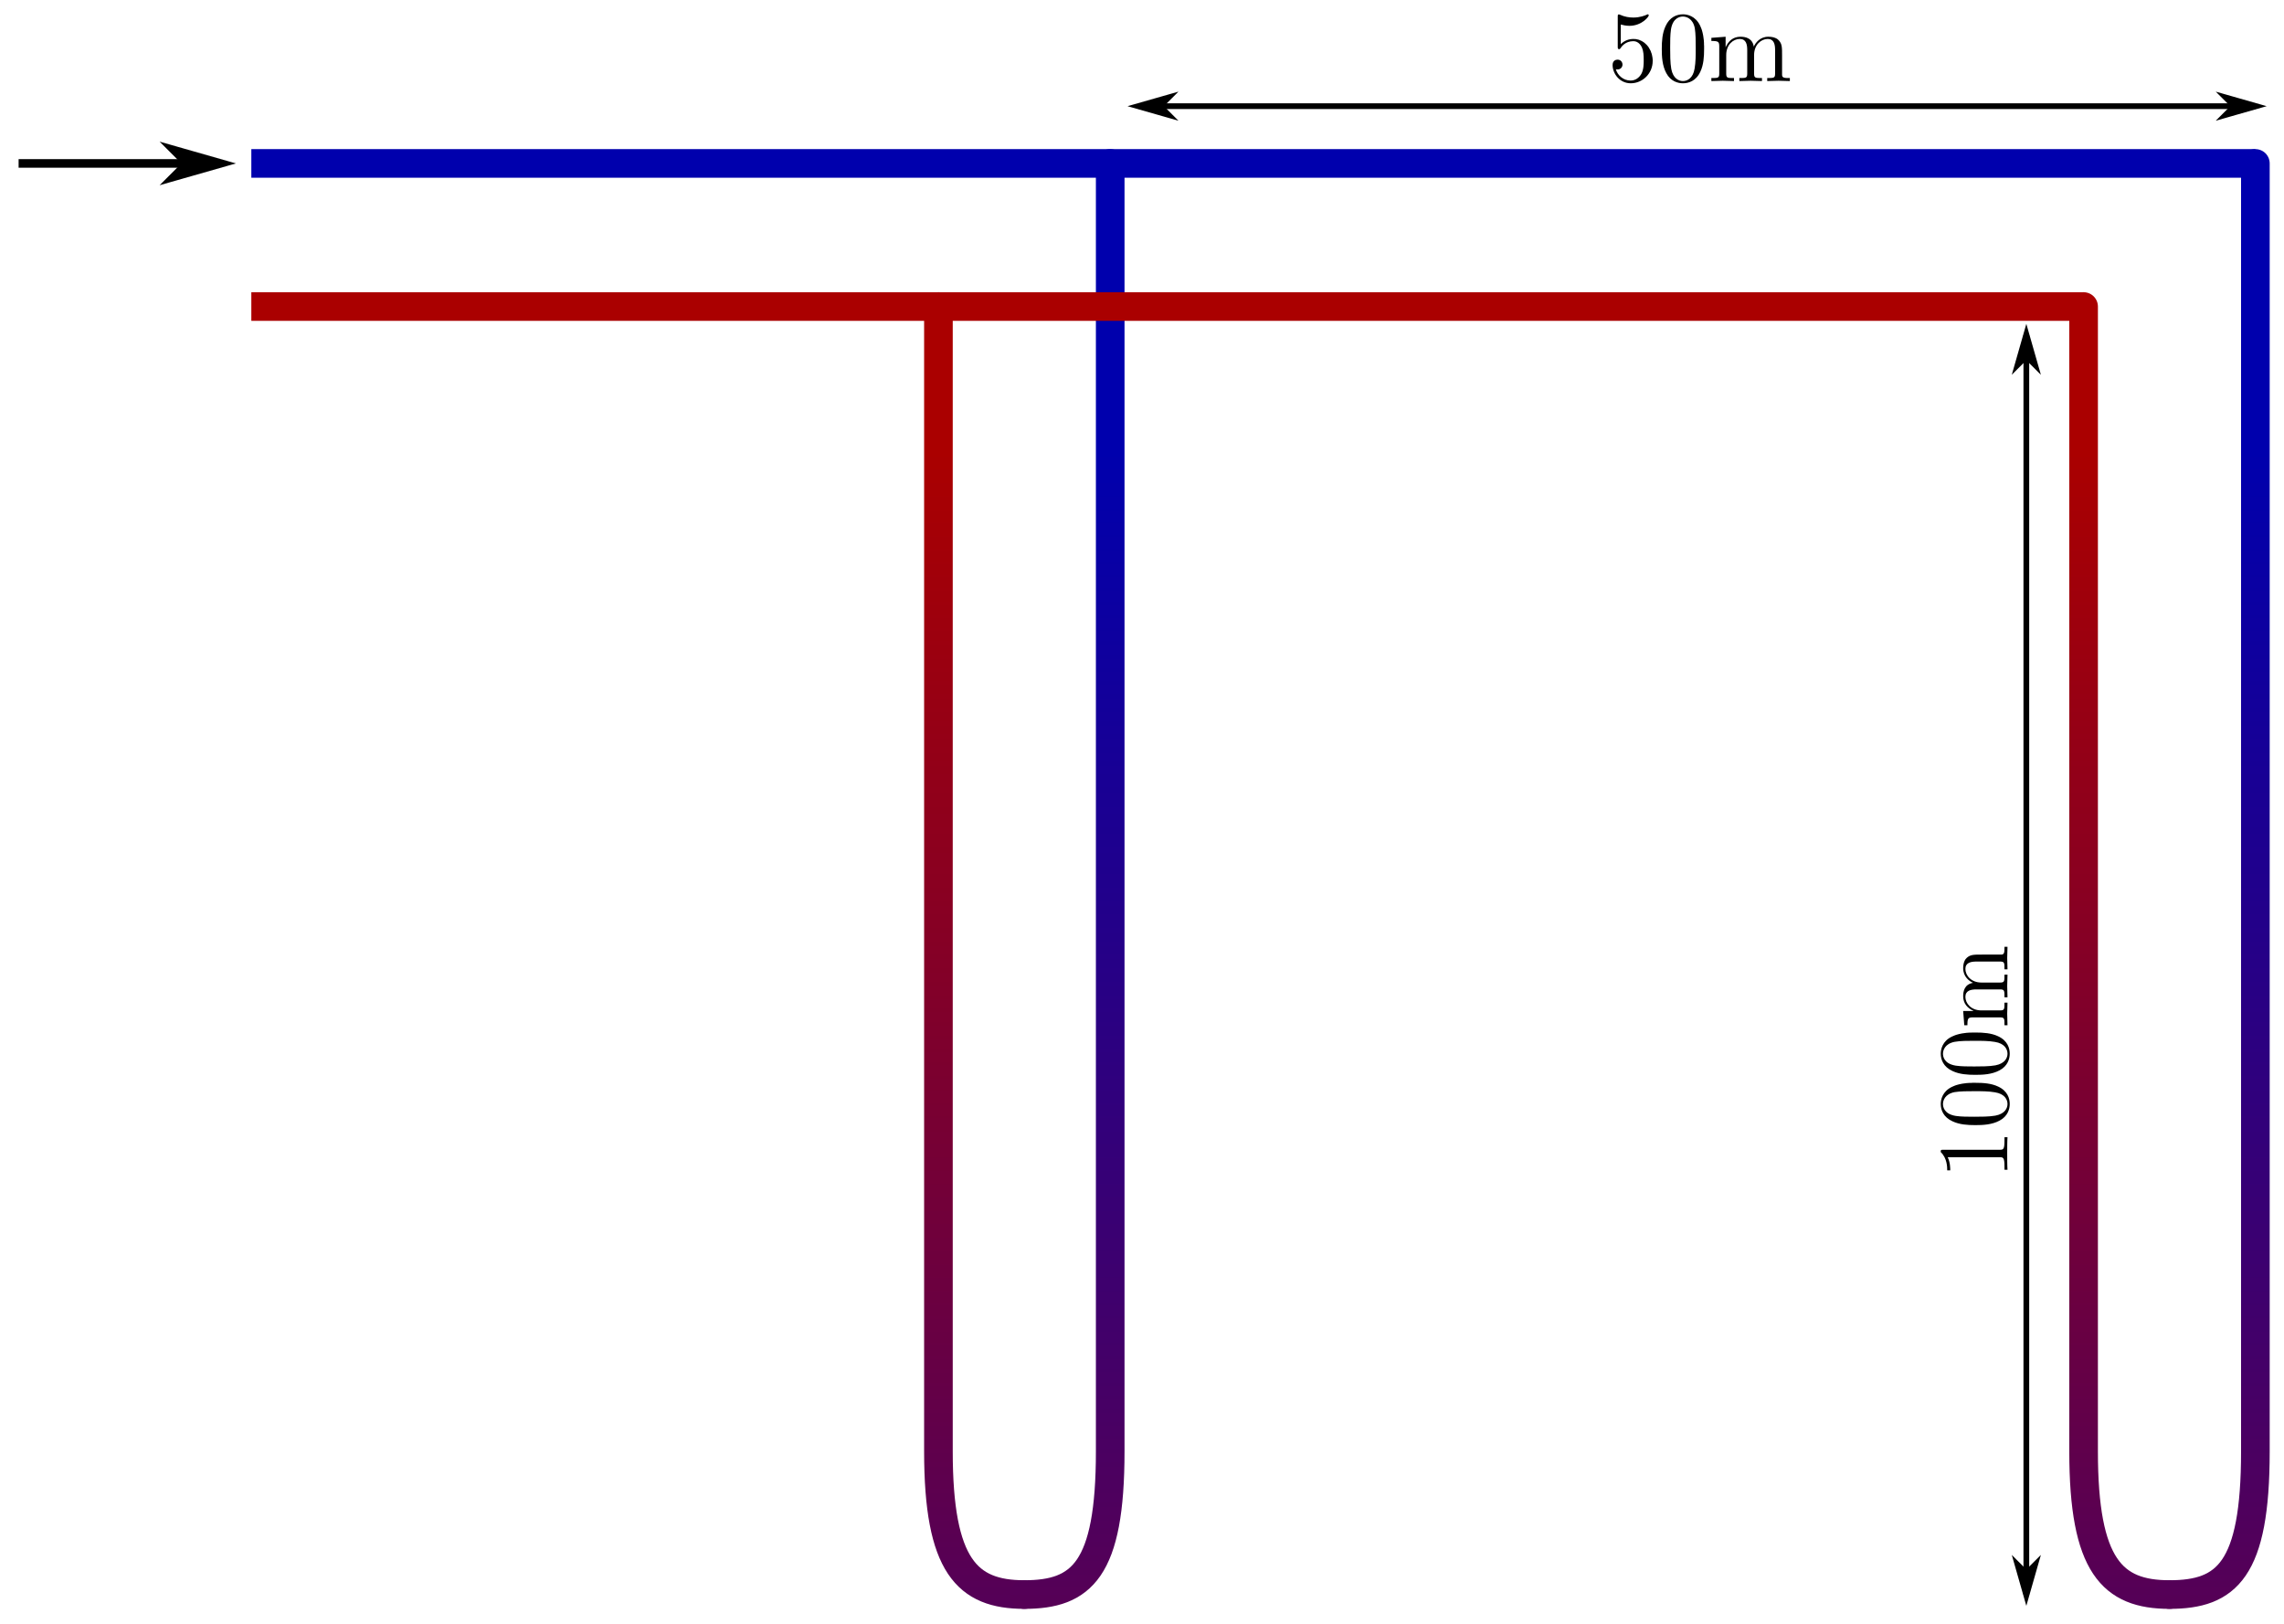
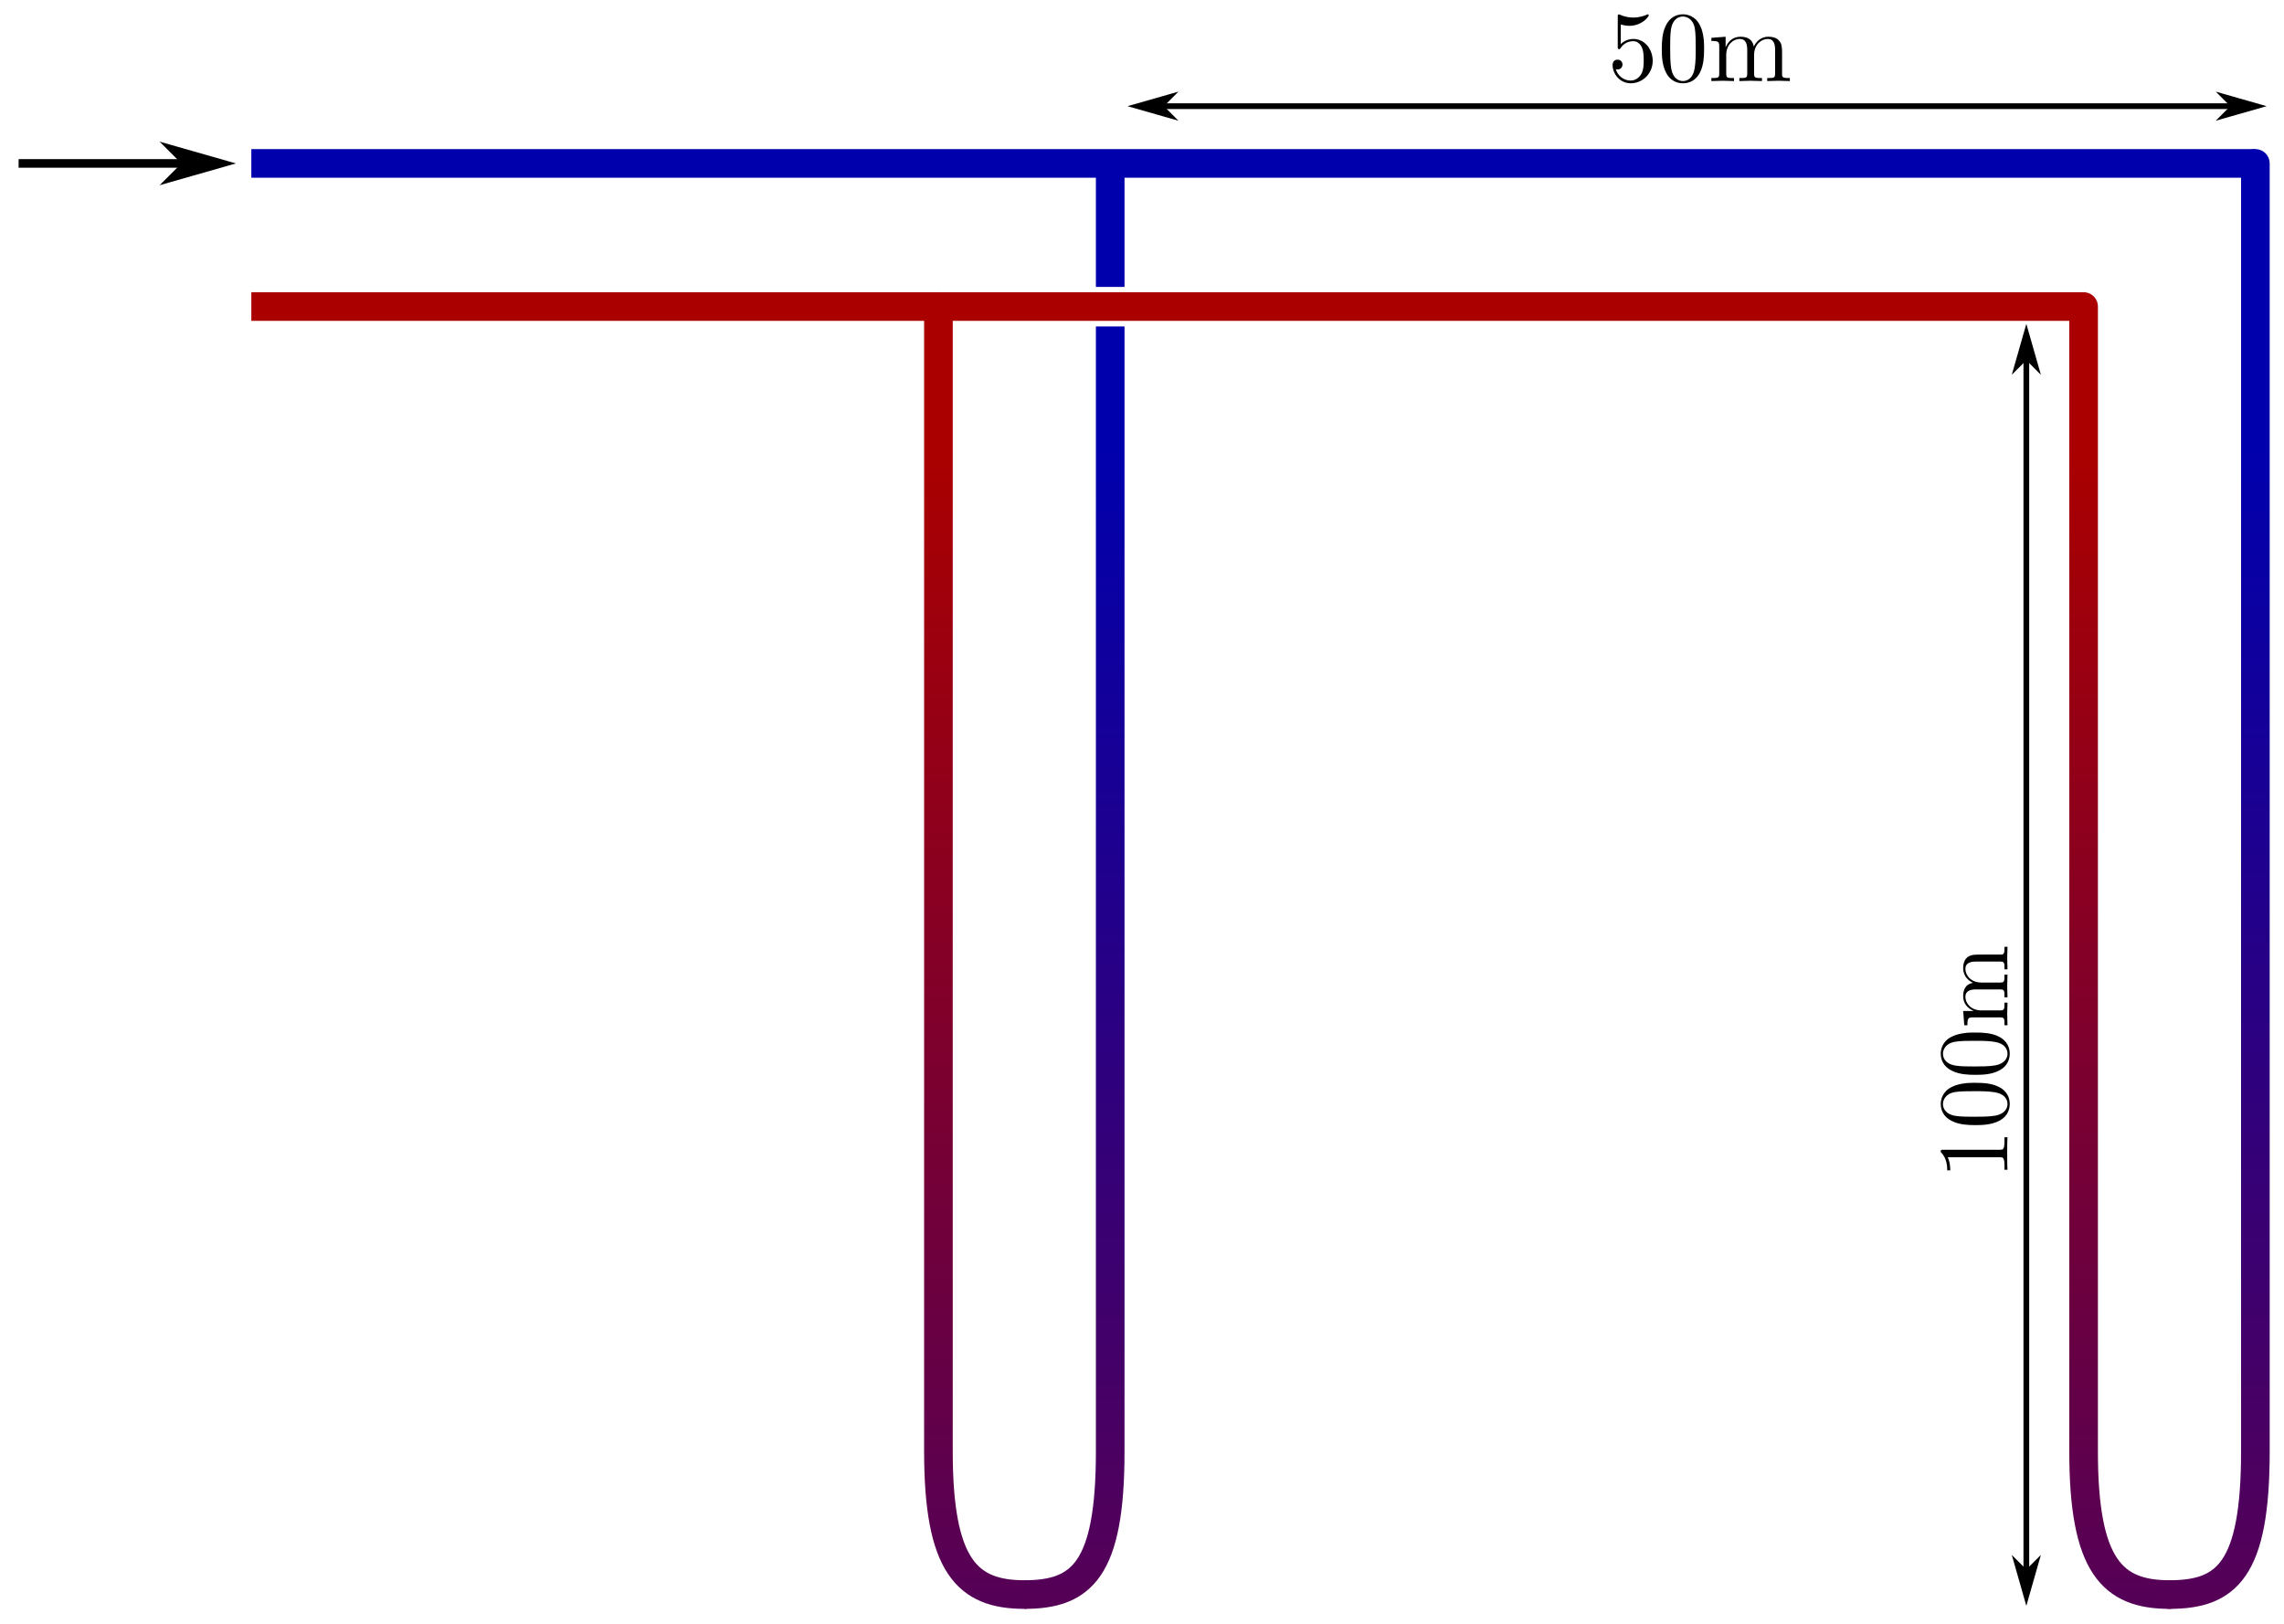
<svg xmlns="http://www.w3.org/2000/svg" xmlns:ns2="http://www.iki.fi/pav/software/textext/" xmlns:xlink="http://www.w3.org/1999/xlink" width="282.681" height="200.939" id="svg3041" version="1.1">
  <defs id="defs3043">
    <marker orient="auto" refY="0" refX="0" id="Arrow1Mend" style="overflow:visible">
      <path id="path4019" d="M 0,0 5,-5 -12.5,0 5,5 0,0 z" style="fill-rule:evenodd;stroke:#000000;stroke-width:1pt;marker-start:none" transform="matrix(-0.4,0,0,-0.4,-4,0)" />
    </marker>
    <marker orient="auto" refY="0" refX="0" id="Arrow1Mstart" style="overflow:visible">
      <path id="path4016" d="M 0,0 5,-5 -12.5,0 5,5 0,0 z" style="fill-rule:evenodd;stroke:#000000;stroke-width:1pt;marker-start:none" transform="matrix(0.4,0,0,0.4,4,0)" />
    </marker>
    <linearGradient id="linearGradient3965">
      <stop style="stop-color:#aa0000;stop-opacity:1;" offset="0" id="stop3967" />
      <stop style="stop-color:#0000ad;stop-opacity:1;" offset="1" id="stop3969" />
    </linearGradient>
    <linearGradient xlink:href="#linearGradient3965" id="linearGradient3991" gradientUnits="userSpaceOnUse" x1="301.181" y1="804.331" x2="301.181" y2="1087.795" />
    <linearGradient xlink:href="#linearGradient3965" id="linearGradient3993" gradientUnits="userSpaceOnUse" gradientTransform="translate(-6.2047244e-6,-1.472072e-6)" x1="336.614" y1="1087.795" x2="336.614" y2="804.331" />
    <linearGradient xlink:href="#linearGradient3965" id="linearGradient3997" gradientUnits="userSpaceOnUse" x1="301.181" y1="804.331" x2="301.181" y2="1087.795" />
    <linearGradient xlink:href="#linearGradient3965" id="linearGradient3999" gradientUnits="userSpaceOnUse" gradientTransform="translate(-6.2047244e-6,-1.472072e-6)" x1="336.614" y1="1087.795" x2="336.614" y2="804.331" />
    <linearGradient xlink:href="#linearGradient3965" id="linearGradient3171" gradientUnits="userSpaceOnUse" x1="301.181" y1="804.331" x2="301.181" y2="1087.795" />
    <linearGradient xlink:href="#linearGradient3965" id="linearGradient3173" gradientUnits="userSpaceOnUse" gradientTransform="translate(-6.2047244e-6,-1.472072e-6)" x1="336.614" y1="1087.795" x2="336.614" y2="804.331" />
    <linearGradient xlink:href="#linearGradient3965" id="linearGradient3175" gradientUnits="userSpaceOnUse" x1="301.181" y1="804.331" x2="301.181" y2="1087.795" />
    <linearGradient xlink:href="#linearGradient3965" id="linearGradient3177" gradientUnits="userSpaceOnUse" gradientTransform="translate(-6.2047244e-6,-1.472072e-6)" x1="336.614" y1="1087.795" x2="336.614" y2="804.331" />
  </defs>
  <g id="layer1" transform="translate(-4.326767,-851.4229)">
    <path id="path3071" d="m 35.433,871.653 248.032,0" style="fill:#0000ad;fill-opacity:1;stroke:#0000ad;stroke-width:3.543;stroke-linecap:butt;stroke-linejoin:miter;stroke-miterlimit:4;stroke-opacity:1;stroke-dasharray:none;display:inline" />
    <g id="g3981" transform="translate(-35.43307,102.7559)">
      <path id="path3193" d="m 308.268,946.063 c -7.087,0 -10.63,-3.543 -10.63,-17.717 0,-33.017 0,-141.732 0,-141.732" style="fill:none;stroke:url(#linearGradient3171);stroke-width:3.543;stroke-linecap:round;stroke-linejoin:miter;stroke-miterlimit:4;stroke-opacity:1;stroke-dasharray:none;display:inline" />
      <path style="fill:none;stroke:url(#linearGradient3173);stroke-width:3.543;stroke-linecap:round;stroke-linejoin:miter;stroke-miterlimit:4;stroke-opacity:1;stroke-dasharray:none;display:inline" d="m 318.898,768.898 c 0,0 0,124.016 0,159.449 0,14.697 -3.543,17.717 -10.63,17.717" id="path3977" />
    </g>
    <g id="g3985" transform="translate(-177.1654,102.7559)">
      <path style="fill:none;stroke:url(#linearGradient3175);stroke-width:3.543;stroke-linecap:round;stroke-linejoin:miter;stroke-miterlimit:4;stroke-opacity:1;stroke-dasharray:none;display:inline" d="m 308.268,946.063 c -7.087,0 -10.63,-3.543 -10.63,-17.717 0,-33.017 0,-141.732 0,-141.732" id="path3987" />
-       <path id="path3989" d="m 318.898,768.898 c 0,0 0,124.016 0,159.449 0,14.697 -3.543,17.717 -10.63,17.717" style="fill:none;stroke:url(#linearGradient3177);stroke-width:3.543;stroke-linecap:round;stroke-linejoin:miter;stroke-miterlimit:4;stroke-opacity:1;stroke-dasharray:none;display:inline" />
+       <path id="path3989" d="m 318.898,768.898 c 0,0 0,3.111 0,15.291 m 0,4.891 c 0,16.609 0,130.409 0,139.268 0,14.697 -3.543,17.717 -10.63,17.717" style="fill:none;stroke:url(#linearGradient3177);stroke-width:3.543;stroke-linecap:butt;stroke-linejoin:miter;stroke-miterlimit:4;stroke-opacity:1;stroke-dasharray:none;display:inline" />
    </g>
    <path style="fill:#0000ad;fill-opacity:1;stroke:#aa0000;stroke-width:3.543;stroke-linecap:butt;stroke-linejoin:miter;stroke-miterlimit:4;stroke-opacity:1;stroke-dasharray:none;display:inline" d="m 35.433,889.37 226.772,0" id="path3995" />
    <path style="fill:none;stroke:#000000;stroke-width:0.709;stroke-linecap:butt;stroke-linejoin:miter;stroke-miterlimit:4;stroke-opacity:1;stroke-dasharray:none;marker-start:url(#Arrow1Mstart);marker-end:url(#Arrow1Mend)" d="m 145.276,864.567 138.189,0" id="path4005" />
    <path id="path4637" d="m 255.118,892.913 0,155.905" style="fill:none;stroke:#000000;stroke-width:0.709;stroke-linecap:butt;stroke-linejoin:miter;stroke-miterlimit:4;stroke-opacity:1;stroke-dasharray:none;marker-start:url(#Arrow1Mstart);marker-end:url(#Arrow1Mend)" />
    <path style="fill:none;stroke:#000000;stroke-width:1.063;stroke-linecap:butt;stroke-linejoin:miter;stroke-miterlimit:4;stroke-opacity:1;stroke-dasharray:none;marker-end:url(#Arrow1Mend)" d="m 6.63,871.654 24.803,0" id="path4643" />
    <g style="font-style:normal;font-variant:normal;font-weight:normal;font-stretch:normal;letter-spacing:normal;word-spacing:normal;text-anchor:start;fill:none;stroke:#000000;stroke-linecap:butt;stroke-linejoin:miter;stroke-miterlimit:10.433;stroke-opacity:1;stroke-dasharray:none;stroke-dashoffset:0" id="content" transform="matrix(1.25,0,0,-1.25,-76.00122,1745.37)" xml:space="preserve" stroke-miterlimit="10.433" font-style="normal" font-variant="normal" font-weight="normal" font-stretch="normal" font-size-adjust="none" letter-spacing="normal" word-spacing="normal" ns2:text="50m" ns2:preamble="">
      <path style="fill:#000000;stroke-width:0" d="m 227.9,709.12 0,0.11 -0.01,0.11 -0.01,0.11 -0.02,0.1 -0.02,0.11 -0.02,0.1 -0.03,0.1 -0.04,0.1 -0.03,0.1 -0.04,0.09 -0.05,0.09 -0.05,0.09 -0.05,0.09 -0.05,0.08 -0.06,0.08 -0.06,0.07 -0.07,0.08 -0.07,0.06 -0.07,0.07 -0.07,0.06 -0.08,0.06 -0.08,0.05 -0.08,0.05 -0.08,0.04 -0.09,0.04 -0.09,0.04 -0.09,0.03 -0.09,0.02 -0.1,0.02 -0.09,0.02 -0.1,0 -0.1,0.01 c -0.48,0 -0.91,-0.16 -1.27,-0.51 v 1.94 c 0.2,-0.06 0.53,-0.13 0.85,-0.13 1.23,0 1.92,0.9 1.92,1.03 0,0.06 -0.03,0.11 -0.1,0.11 -0.01,0 -0.03,0 -0.08,-0.03 -0.2,-0.09 -0.68,-0.29 -1.35,-0.29 -0.4,0 -0.86,0.07 -1.32,0.28 -0.08,0.03 -0.1,0.03 -0.12,0.03 -0.1,0 -0.1,-0.08 -0.1,-0.24 v -2.94 c 0,-0.18 0,-0.26 0.14,-0.26 0.07,0 0.09,0.03 0.13,0.09 0.11,0.16 0.47,0.7 1.28,0.7 0.52,0 0.77,-0.46 0.85,-0.64 0.15,-0.36 0.17,-0.75 0.17,-1.25 0,-0.35 0,-0.94 -0.24,-1.36 -0.23,-0.39 -0.6,-0.65 -1.06,-0.65 -0.73,0 -1.29,0.53 -1.46,1.12 0.03,-0.01 0.06,-0.02 0.17,-0.02 0.32,0 0.49,0.25 0.49,0.48 0,0.24 -0.17,0.49 -0.49,0.49 -0.14,0 -0.49,-0.07 -0.49,-0.53 0,-0.85 0.69,-1.81 1.8,-1.81 1.15,0 2.17,0.95 2.17,2.21 z" id="path3042" />
      <path style="fill:#000000;stroke-width:0" d="m 232.99,710.3 0,0.15 0,0.15 -0.01,0.15 0,0.15 -0.01,0.15 -0.01,0.14 -0.02,0.15 -0.02,0.15 -0.02,0.14 -0.03,0.15 -0.03,0.14 -0.04,0.15 -0.04,0.14 -0.05,0.14 -0.06,0.14 -0.03,0.07 -0.03,0.07 c -0.46,0.95 -1.27,1.11 -1.69,1.11 -0.6,0 -1.32,-0.26 -1.73,-1.18 -0.32,-0.69 -0.37,-1.46 -0.37,-2.26 0,-0.74 0.04,-1.64 0.45,-2.39 0.43,-0.81 1.15,-1 1.64,-1 v 0.22 c -0.39,0 -0.97,0.24 -1.15,1.2 -0.11,0.59 -0.11,1.51 -0.11,2.09 0,0.64 0,1.29 0.08,1.83 0.19,1.18 0.93,1.27 1.18,1.27 0.33,0 0.99,-0.18 1.18,-1.16 0.09,-0.56 0.09,-1.31 0.09,-1.94 0,-0.74 0,-1.42 -0.11,-2.05 -0.15,-0.95 -0.71,-1.24 -1.16,-1.24 h 0 v -0.22 c 0.54,0 1.29,0.2 1.73,1.15 0.32,0.68 0.37,1.46 0.37,2.24 z" id="path3044" />
      <path style="fill:#000000;stroke-width:0" d="m 234.49,710.54 v -2.66 c 0,-0.45 -0.11,-0.45 -0.78,-0.45 v -0.3 c 0.35,0.01 0.86,0.03 1.13,0.03 0.26,0 0.77,-0.02 1.11,-0.03 v 0.3 c -0.66,0 -0.77,0 -0.77,0.45 v 1.83 c 0,1.03 0.7,1.59 1.34,1.59 0.63,0 0.74,-0.54 0.74,-1.1 v -2.32 c 0,-0.45 -0.11,-0.45 -0.78,-0.45 v -0.3 c 0.35,0.01 0.85,0.03 1.12,0.03 0.26,0 0.78,-0.02 1.12,-0.03 v 0.3 c -0.67,0 -0.78,0 -0.78,0.45 v 1.83 c 0,1.03 0.71,1.59 1.35,1.59 0.62,0 0.73,-0.54 0.73,-1.1 v -2.32 c 0,-0.45 -0.11,-0.45 -0.78,-0.45 v -0.3 c 0.35,0.01 0.86,0.03 1.13,0.03 0.26,0 0.78,-0.02 1.11,-0.03 v 0.3 c -0.51,0 -0.76,0 -0.77,0.3 v 1.9 c 0,0.85 0,1.16 -0.31,1.52 -0.14,0.17 -0.47,0.37 -1.05,0.37 -0.83,0 -1.27,-0.6 -1.44,-0.98 -0.14,0.87 -0.87,0.98 -1.32,0.98 -0.73,0 -1.2,-0.43 -1.47,-1.05 v 1.05 l -1.41,-0.11 v -0.31 c 0.7,0 0.78,-0.07 0.78,-0.56 z" id="path3046" />
    </g>
    <g style="font-style:normal;font-variant:normal;font-weight:normal;font-stretch:normal;letter-spacing:normal;word-spacing:normal;text-anchor:start;fill:none;stroke:#000000;stroke-linecap:butt;stroke-linejoin:miter;stroke-miterlimit:10.433;stroke-opacity:1;stroke-dasharray:none;stroke-dashoffset:0" ns2:preamble="" ns2:text="100m" word-spacing="normal" letter-spacing="normal" font-size-adjust="none" font-stretch="normal" font-weight="normal" font-variant="normal" font-style="normal" stroke-miterlimit="10.433" xml:space="preserve" transform="matrix(0,-1.25,-1.25,0,1136.7,1276.707)" id="g3124">
      <path id="path3126" d="m 226.36,713.48 0,0.01 0,0.01 0,0.02 0,0.01 0,0 0,0.01 0,0.01 0,0.01 0,0.01 0,0.01 0,0.01 0,0.01 0,0 -0.01,0.01 0,0.01 0,0 0,0.01 0,0.01 0,0.01 0,0.01 -0.01,0.01 0,0.01 0,0.01 -0.01,0 0,0.01 -0.01,0.01 0,0 -0.01,0.01 -0.01,0 -0.01,0.01 0,0 -0.01,0 0,0 -0.01,0 0,0 -0.01,0 -0.01,0.01 0,0 -0.01,0 -0.01,0 0,0 -0.01,0 -0.01,0 -0.01,0 0,0 -0.01,0 -0.01,0 -0.01,0 -0.01,0 -0.01,0 -0.01,0 -0.01,0 c -0.62,-0.64 -1.49,-0.64 -1.81,-0.64 v -0.3 c 0.2,0 0.78,0 1.3,0.25 v -5.14 c 0,-0.36 -0.03,-0.48 -0.92,-0.48 h -0.32 v -0.3 c 0.35,0.03 1.21,0.03 1.61,0.03 0.4,0 1.26,0 1.61,-0.03 v 0.3 h -0.32 c -0.89,0 -0.92,0.11 -0.92,0.48 z" style="fill:#000000;stroke-width:0" />
      <path id="path3128" d="m 232.99,710.3 0,0.15 0,0.15 -0.01,0.15 0,0.15 -0.01,0.15 -0.01,0.14 -0.02,0.15 -0.02,0.15 -0.02,0.14 -0.03,0.15 -0.03,0.14 -0.04,0.15 -0.04,0.14 -0.05,0.14 -0.06,0.14 -0.03,0.07 -0.03,0.07 c -0.46,0.95 -1.27,1.11 -1.69,1.11 -0.6,0 -1.32,-0.26 -1.73,-1.18 -0.32,-0.69 -0.37,-1.46 -0.37,-2.26 0,-0.74 0.04,-1.64 0.45,-2.39 0.43,-0.81 1.15,-1 1.64,-1 v 0.22 c -0.39,0 -0.97,0.24 -1.15,1.2 -0.11,0.59 -0.11,1.51 -0.11,2.09 0,0.64 0,1.29 0.08,1.83 0.19,1.18 0.93,1.27 1.18,1.27 0.33,0 0.99,-0.18 1.18,-1.16 0.09,-0.56 0.09,-1.31 0.09,-1.94 0,-0.74 0,-1.42 -0.11,-2.05 -0.15,-0.95 -0.71,-1.24 -1.16,-1.24 h 0 v -0.22 c 0.54,0 1.29,0.2 1.73,1.15 0.32,0.68 0.37,1.46 0.37,2.24 z" style="fill:#000000;stroke-width:0" />
      <path id="path3130" d="m 237.97,710.3 0,0.15 0,0.15 -0.01,0.15 0,0.15 -0.01,0.15 -0.01,0.14 -0.02,0.15 -0.02,0.15 -0.02,0.14 -0.03,0.15 -0.03,0.14 -0.04,0.15 -0.04,0.14 -0.05,0.14 -0.06,0.14 -0.03,0.07 -0.03,0.07 c -0.45,0.95 -1.27,1.11 -1.69,1.11 -0.59,0 -1.32,-0.26 -1.73,-1.18 -0.32,-0.69 -0.37,-1.46 -0.37,-2.26 0,-0.74 0.04,-1.64 0.45,-2.39 0.43,-0.81 1.15,-1 1.64,-1 v 0.22 c -0.39,0 -0.97,0.24 -1.15,1.2 -0.11,0.59 -0.11,1.51 -0.11,2.09 0,0.64 0,1.29 0.08,1.83 0.19,1.18 0.93,1.27 1.18,1.27 0.33,0 0.99,-0.18 1.18,-1.16 0.1,-0.56 0.1,-1.31 0.1,-1.94 0,-0.74 0,-1.42 -0.11,-2.05 -0.15,-0.95 -0.72,-1.24 -1.17,-1.24 h 0 v -0.22 c 0.54,0 1.29,0.2 1.73,1.15 0.32,0.68 0.37,1.46 0.37,2.24 z" style="fill:#000000;stroke-width:0" />
      <path id="path3132" d="m 239.47,710.54 v -2.66 c 0,-0.45 -0.11,-0.45 -0.78,-0.45 v -0.3 c 0.35,0.01 0.86,0.03 1.13,0.03 0.26,0 0.78,-0.02 1.11,-0.03 v 0.3 c -0.66,0 -0.77,0 -0.77,0.45 v 1.83 c 0,1.03 0.7,1.59 1.34,1.59 0.63,0 0.74,-0.54 0.74,-1.1 v -2.32 c 0,-0.45 -0.11,-0.45 -0.78,-0.45 v -0.3 c 0.35,0.01 0.86,0.03 1.12,0.03 0.26,0 0.78,-0.02 1.12,-0.03 v 0.3 c -0.67,0 -0.78,0 -0.78,0.45 v 1.83 c 0,1.03 0.71,1.59 1.35,1.59 0.62,0 0.73,-0.54 0.73,-1.1 v -2.32 c 0,-0.45 -0.11,-0.45 -0.77,-0.45 v -0.3 c 0.34,0.01 0.85,0.03 1.12,0.03 0.26,0 0.78,-0.02 1.11,-0.03 v 0.3 c -0.51,0 -0.76,0 -0.77,0.3 v 1.9 c 0,0.85 0,1.16 -0.31,1.52 -0.14,0.17 -0.47,0.37 -1.04,0.37 -0.84,0 -1.28,-0.6 -1.45,-0.98 -0.14,0.87 -0.87,0.98 -1.32,0.98 -0.73,0 -1.19,-0.43 -1.47,-1.05 v 1.05 l -1.41,-0.11 v -0.31 c 0.7,0 0.78,-0.07 0.78,-0.56 z" style="fill:#000000;stroke-width:0" />
    </g>
  </g>
</svg>
